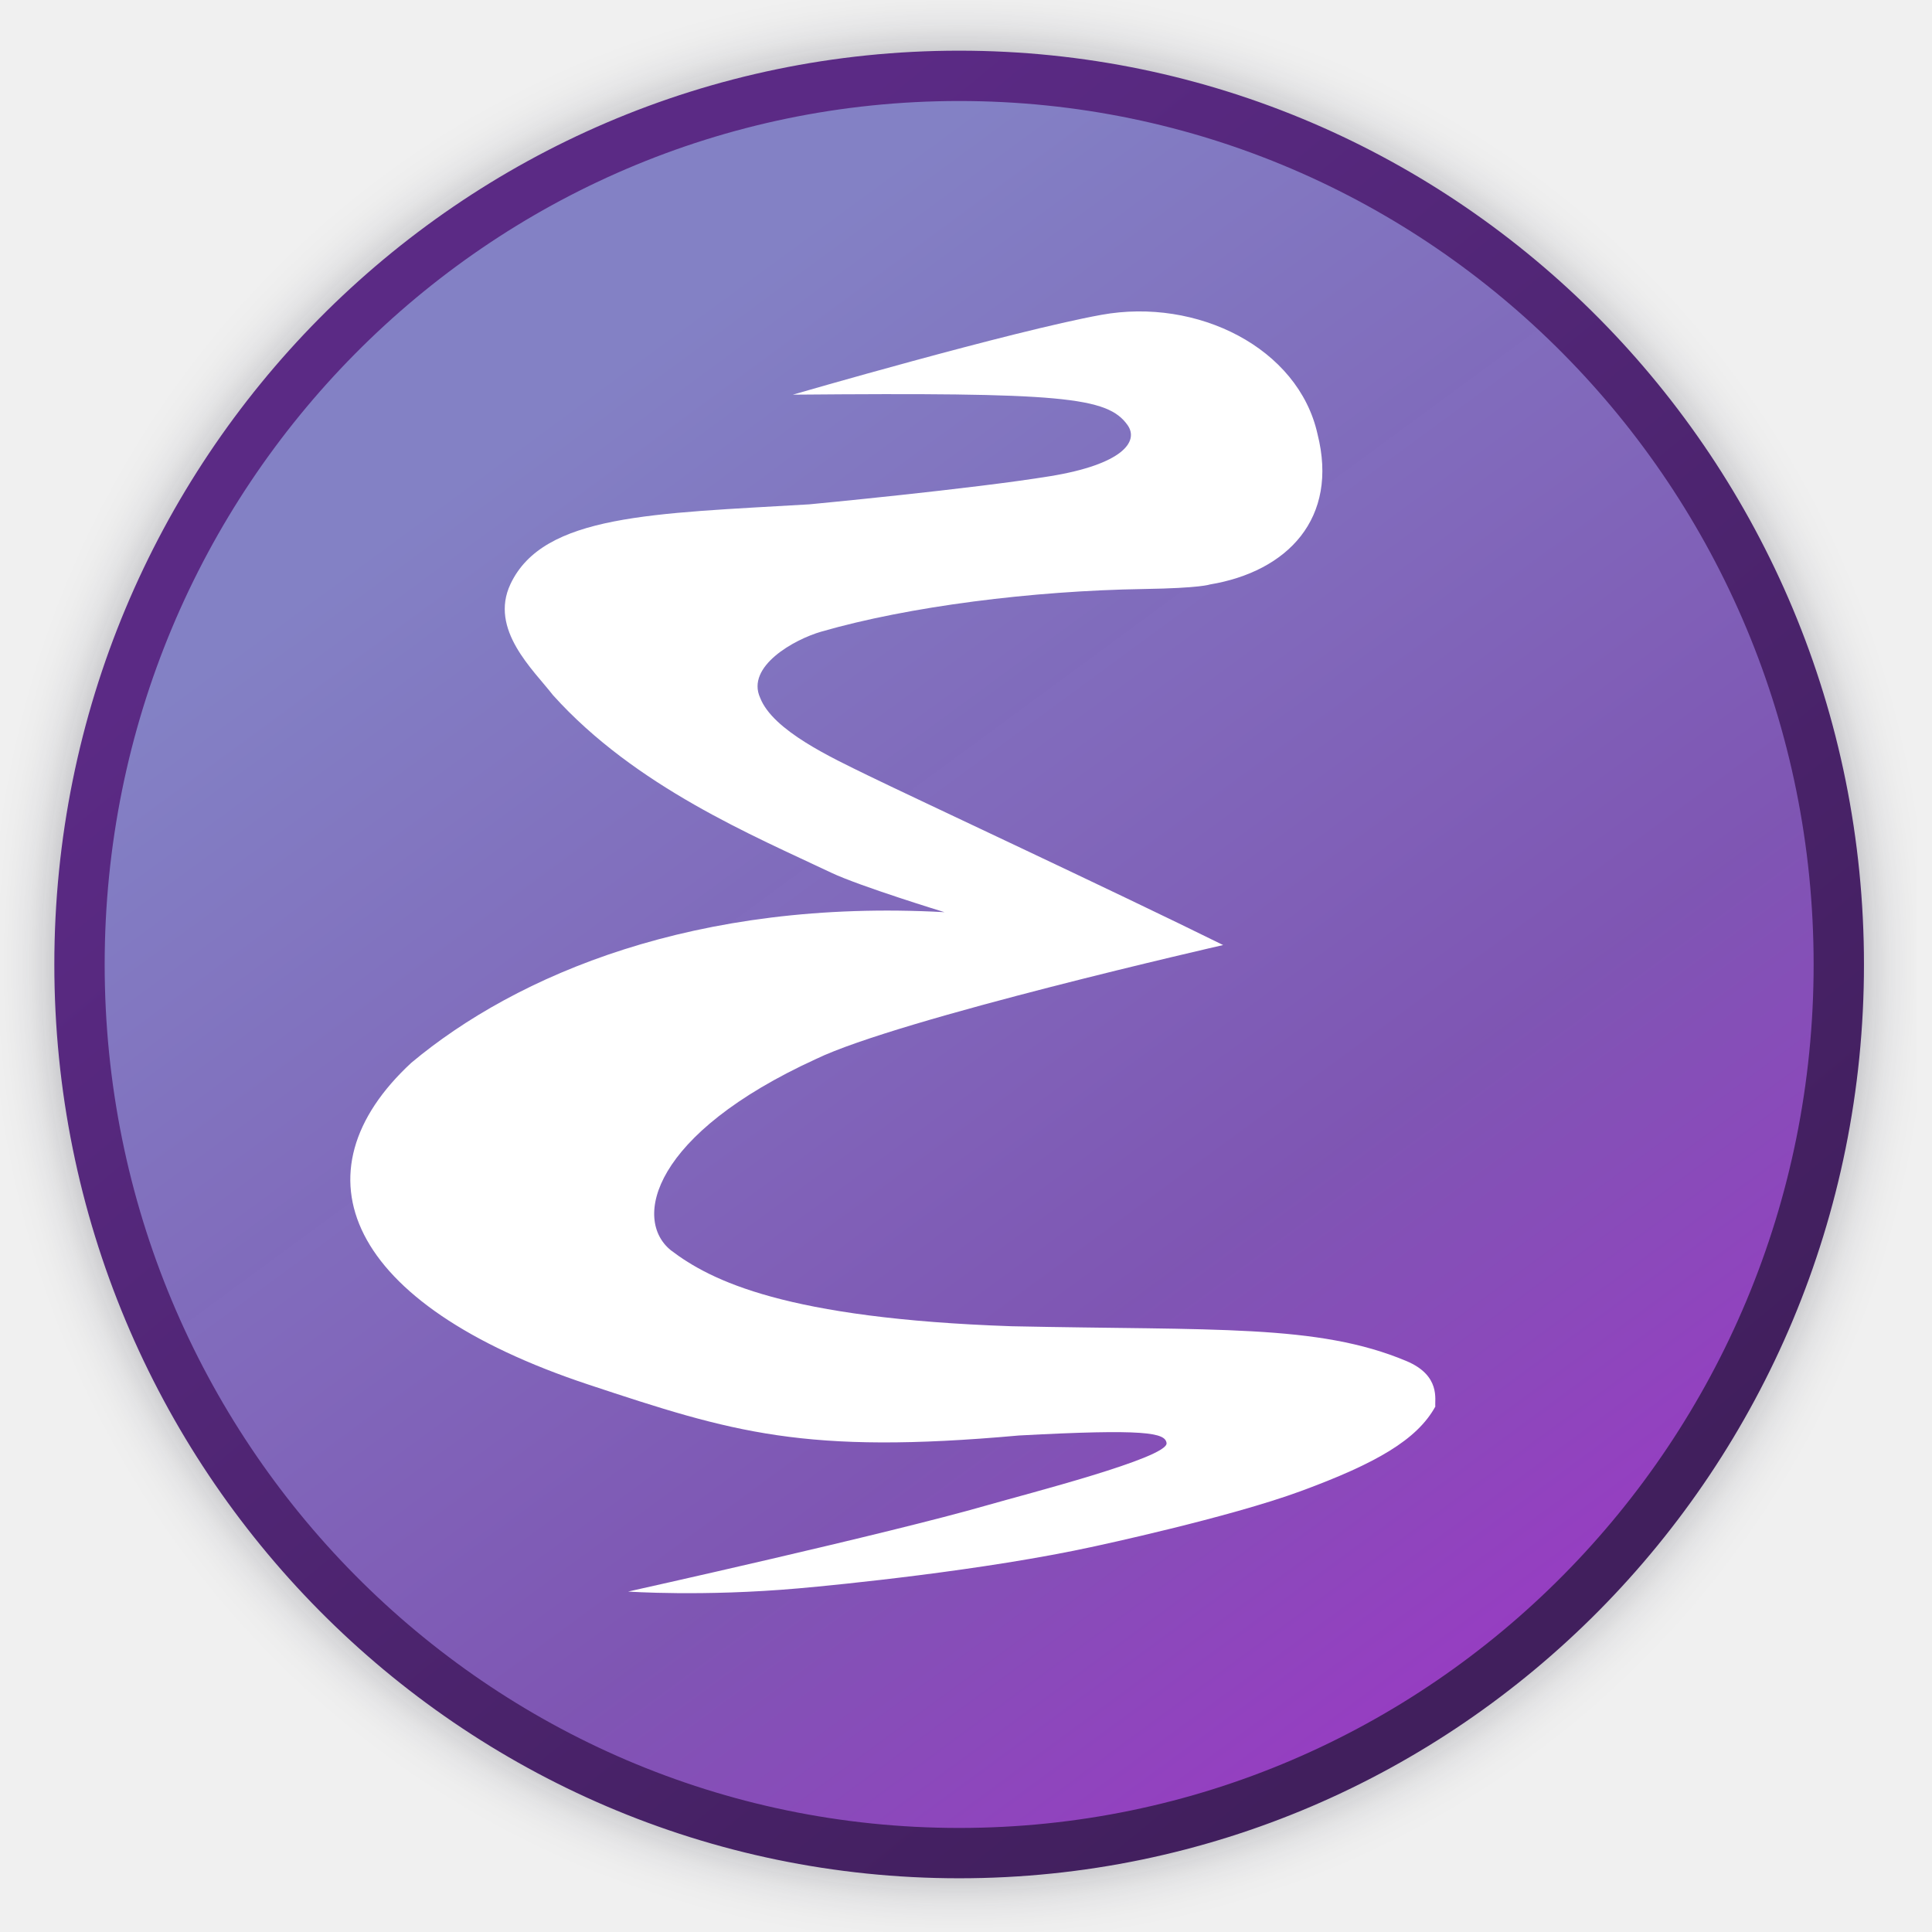
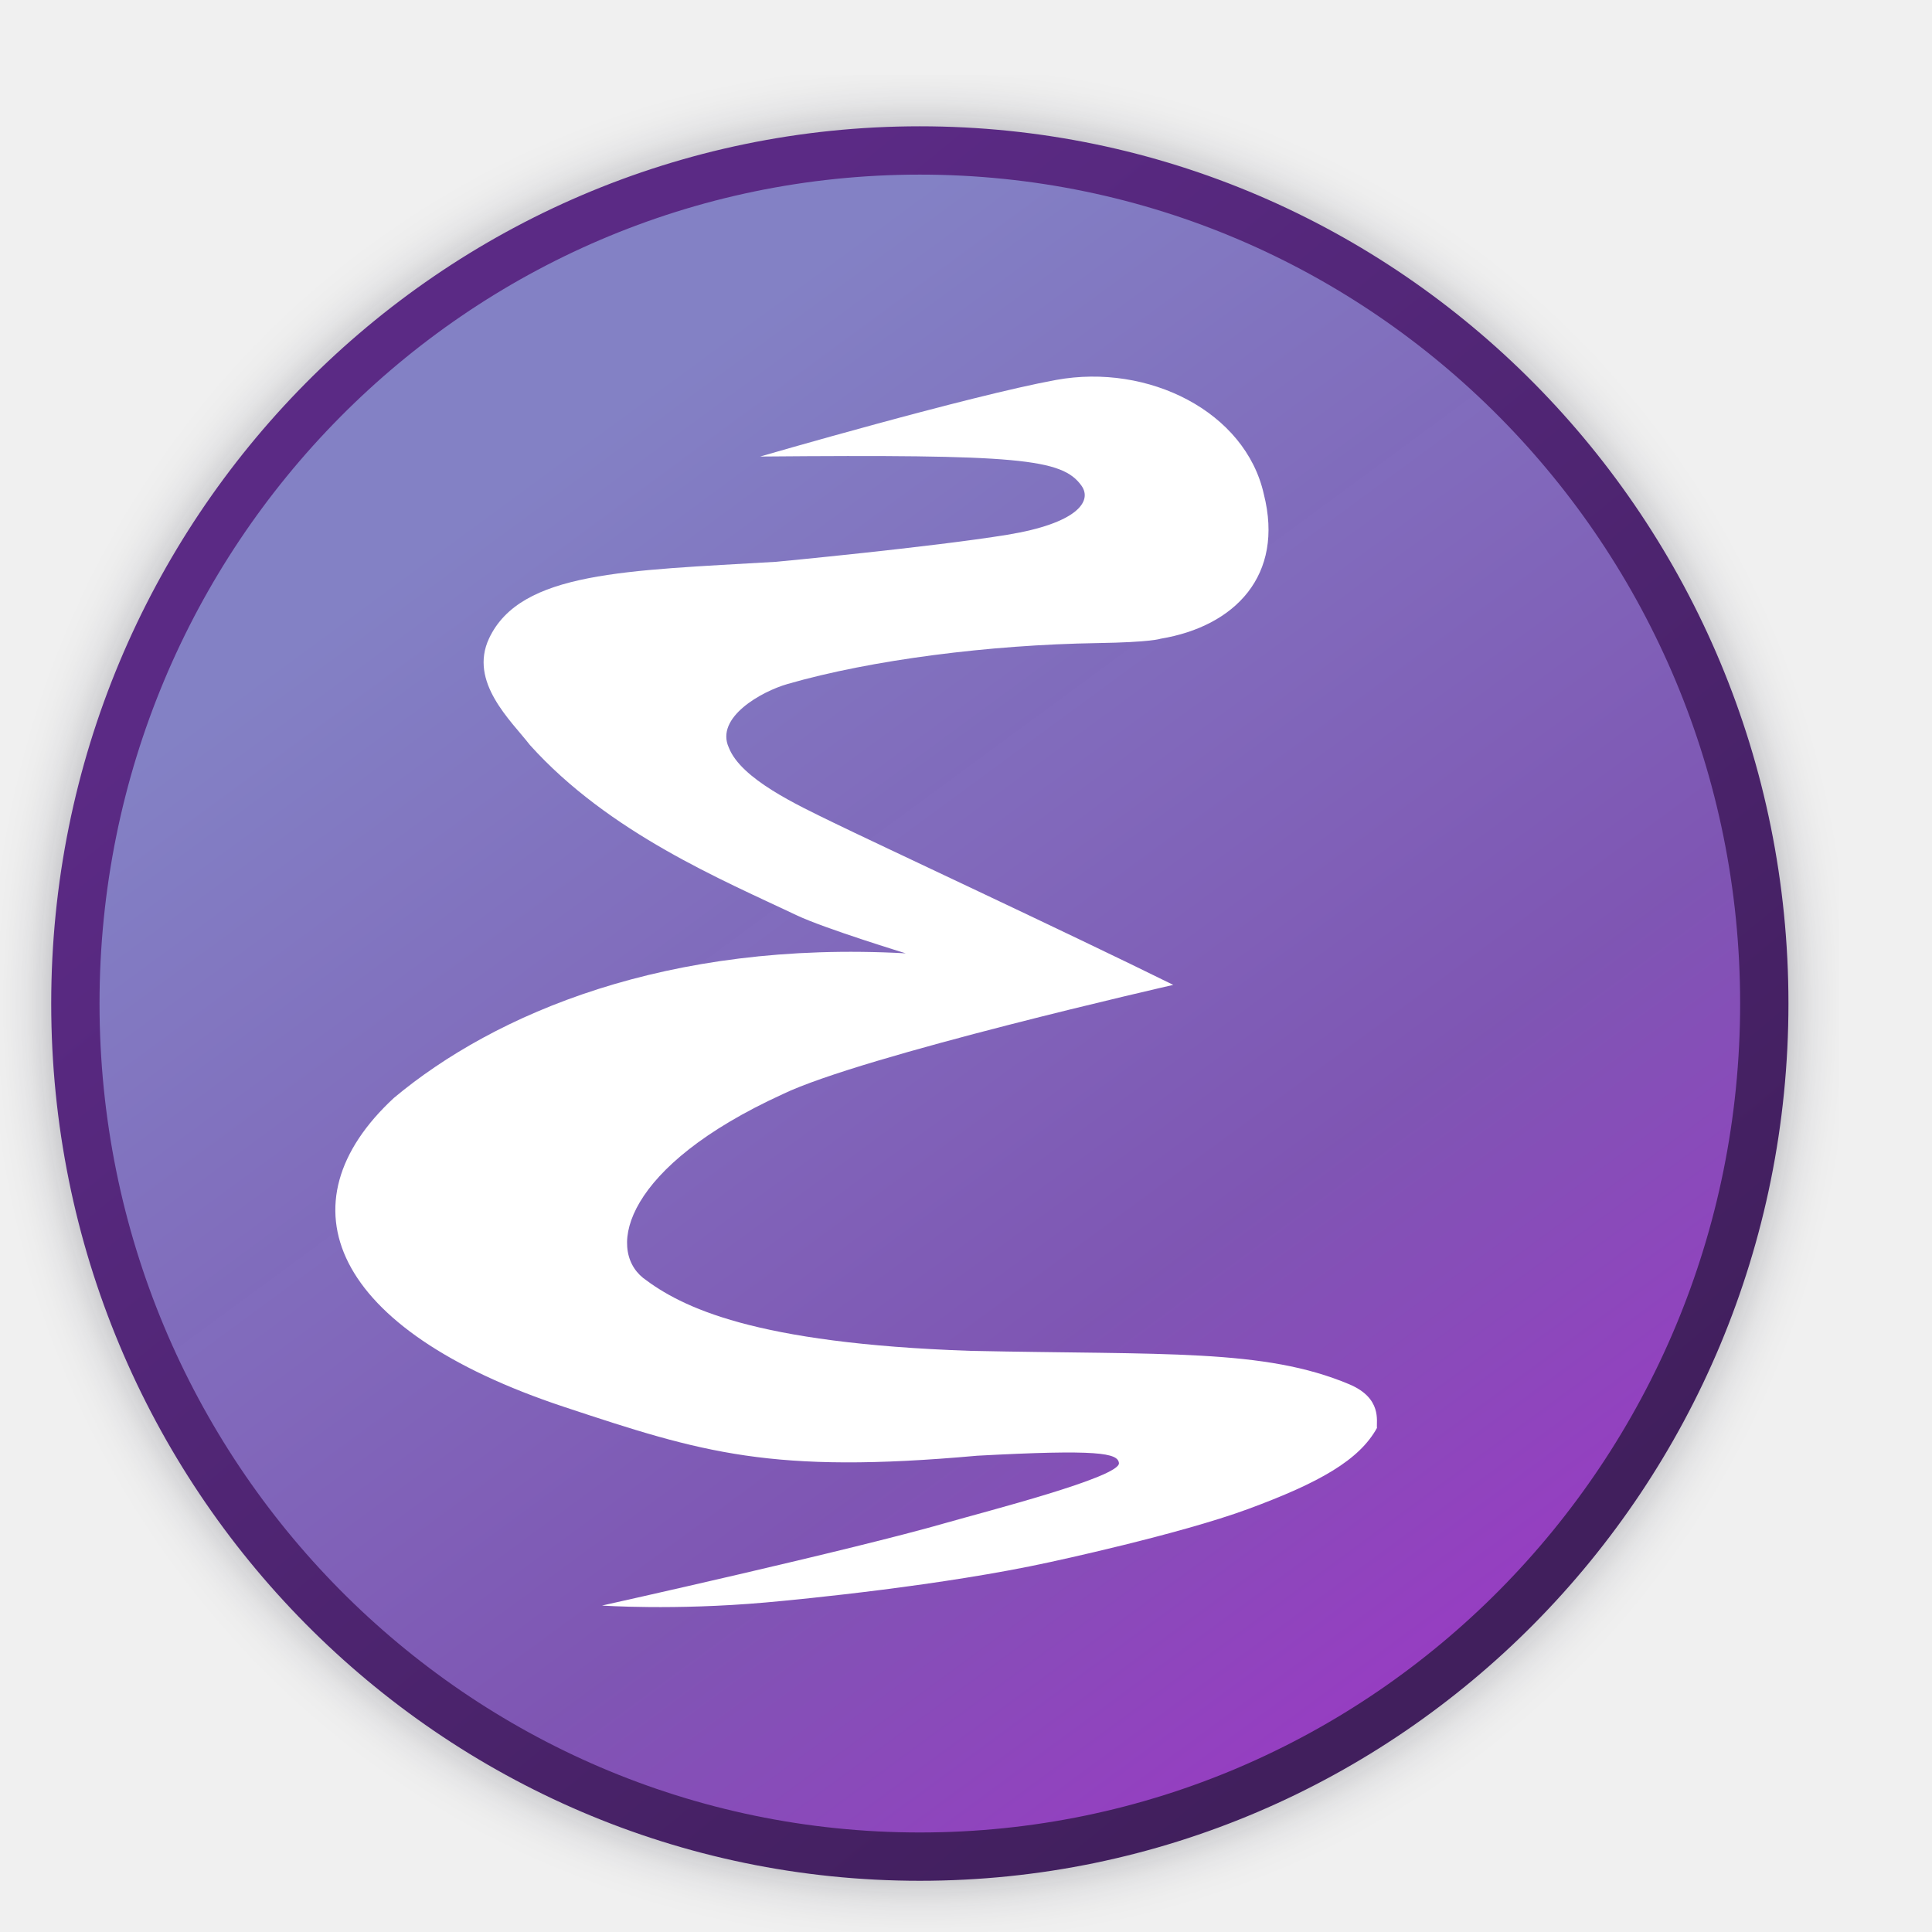
- <svg xmlns="http://www.w3.org/2000/svg" xmlns:xlink="http://www.w3.org/1999/xlink" version="1.0" width="48" height="48" viewBox="0.171 0.201 512 512" id="svg4768" xml:space="preserve">
+ <svg xmlns="http://www.w3.org/2000/svg" xmlns:xlink="http://www.w3.org/1999/xlink" version="1.0" width="100" height="100" viewBox="0.171 0.201 1066.667 1066.667" id="svg4768" xml:space="preserve">
  <defs id="defs4770">
    <linearGradient id="linearGradient4292">
      <stop style="stop-color:#411f5d;stop-opacity:1" offset="0" id="stop4294" />
      <stop style="stop-color:#5b2a85;stop-opacity:1" offset="1" id="stop4296" />
    </linearGradient>
    <linearGradient id="linearGradient4284">
      <stop id="stop4286" style="stop-color:#8381c5;stop-opacity:1" offset="0" />
      <stop offset="0.566" style="stop-color:#7e55b3;stop-opacity:0.996" id="stop4290" />
      <stop id="stop4288" style="stop-color:#a52ecb;stop-opacity:0.992" offset="1" />
    </linearGradient>
    <linearGradient id="linearGradient4898">
      <stop offset="0" style="stop-color:#bab8db;stop-opacity:1" id="stop4278" />
      <stop offset="1" style="stop-color:#5955a9;stop-opacity:0.992" id="stop4280" />
    </linearGradient>
    <linearGradient id="linearGradient3294">
      <stop id="stop3296" style="stop-color:#6376e6;stop-opacity:1" offset="0" />
      <stop id="stop3302" style="stop-color:#222989;stop-opacity:1" offset="0.501" />
      <stop id="stop3298" style="stop-color:#00003d;stop-opacity:1" offset="1" />
    </linearGradient>
    <linearGradient id="linearGradient3284">
      <stop id="stop3286" style="stop-color:#000000;stop-opacity:1" offset="0" />
      <stop id="stop3292" style="stop-color:#000000;stop-opacity:0.498" offset="0.848" />
      <stop id="stop3288" style="stop-color:#000000;stop-opacity:0" offset="1" />
    </linearGradient>
    <linearGradient id="linearGradient3274">
      <stop id="stop3276" style="stop-color:#000000;stop-opacity:1" offset="0" />
      <stop id="stop3278" style="stop-color:#000000;stop-opacity:0" offset="1" />
    </linearGradient>
    <linearGradient id="linearGradient3262">
      <stop id="stop3264" style="stop-color:#000000;stop-opacity:1" offset="0" />
      <stop id="stop3266" style="stop-color:#000000;stop-opacity:0" offset="1" />
    </linearGradient>
    <linearGradient id="linearGradient3242">
      <stop id="stop3244" style="stop-color:#282828;stop-opacity:1" offset="0" />
      <stop id="stop3252" style="stop-color:#808080;stop-opacity:1" offset="0.393" />
      <stop id="stop3246" style="stop-color:#d9d9d9;stop-opacity:1" offset="1" />
    </linearGradient>
    <linearGradient id="linearGradient3202">
      <stop id="stop3204" style="stop-color:#2b2b2b;stop-opacity:1" offset="0" />
      <stop id="stop3250" style="stop-color:#828383;stop-opacity:1" offset="0.5" />
      <stop id="stop3206" style="stop-color:#dadbdb;stop-opacity:1" offset="1" />
    </linearGradient>
    <linearGradient id="linearGradient4966">
      <stop id="stop4968" style="stop-color:#b6b3d8;stop-opacity:1" offset="0" />
      <stop id="stop4970" style="stop-color:#b6b3d8;stop-opacity:0" offset="1" />
    </linearGradient>
    <linearGradient id="linearGradient4938">
      <stop id="stop4940" style="stop-color:#000000;stop-opacity:1" offset="0" />
      <stop id="stop4942" style="stop-color:#000000;stop-opacity:0" offset="1" />
    </linearGradient>
    <linearGradient id="linearGradient4282">
      <stop id="stop4900" style="stop-color:#bab8db;stop-opacity:1" offset="0" />
      <stop id="stop4902" style="stop-color:#5955a9;stop-opacity:0.992" offset="1" />
    </linearGradient>
    <linearGradient id="linearGradient4876">
      <stop id="stop4878" style="stop-color:#d3d2e8;stop-opacity:1" offset="0" />
      <stop id="stop4880" style="stop-color:#5955a9;stop-opacity:0.992" offset="1" />
    </linearGradient>
    <radialGradient cx="20.952" cy="-108.969" r="266.765" fx="20.952" fy="-108.969" id="radialGradient4892" xlink:href="#linearGradient4898" gradientUnits="userSpaceOnUse" gradientTransform="matrix(0.6817439,0,0,0.5905355,-3.852371,-28.93527)" />
    <radialGradient cx="233.888" cy="471.262" r="170.494" fx="233.888" fy="471.262" id="radialGradient4944" xlink:href="#linearGradient4938" gradientUnits="userSpaceOnUse" gradientTransform="matrix(1,0,0,0.1854103,0,383.8849)" />
    <radialGradient cx="299.701" cy="371.764" r="76.696" fx="299.701" fy="371.764" id="radialGradient4972" xlink:href="#linearGradient4966" gradientUnits="userSpaceOnUse" gradientTransform="matrix(1,0,0,0.9121621,0,32.65495)" />
    <radialGradient cx="289.441" cy="390.452" r="17.677" fx="289.441" fy="390.452" id="radialGradient3210" xlink:href="#linearGradient3202" gradientUnits="userSpaceOnUse" gradientTransform="matrix(0.414705,0.3300575,-0.5059004,0.6356454,346.9531,49.47959)" />
    <radialGradient cx="283.507" cy="382.148" r="17.677" fx="283.507" fy="382.148" id="radialGradient3238" xlink:href="#linearGradient3202" gradientUnits="userSpaceOnUse" gradientTransform="matrix(0.414705,0.3300575,-0.5059004,0.6356454,448.4101,-65.39807)" />
-     <radialGradient cx="418.456" cy="181.19" r="63.069" fx="418.456" fy="181.19" id="radialGradient3248" xlink:href="#linearGradient3242" gradientUnits="userSpaceOnUse" gradientTransform="matrix(-6.5565014e-2,-5.9721765e-2,1.687102,-1.85217,171.9077,540.5147)" />
-     <radialGradient cx="354.517" cy="357.336" r="33.712" fx="354.517" fy="357.336" id="radialGradient3268" xlink:href="#linearGradient3262" gradientUnits="userSpaceOnUse" gradientTransform="matrix(0.4055116,-3.3440123e-2,0.1034174,4.398869,177.2325,-1191.665)" />
+     <radialGradient cx="418.456" cy="181.19" r="63.069" fx="418.456" fy="181.19" id="radialGradient3248" xlink:href="#linearGradient3242" gradientUnits="userSpaceOnUse" gradientTransform="matrix(-0.06556501,-0.05972176,1.687102,-1.85217,171.9077,540.5147)" />
+     <radialGradient cx="354.517" cy="357.336" r="33.712" fx="354.517" fy="357.336" id="radialGradient3268" xlink:href="#linearGradient3262" gradientUnits="userSpaceOnUse" gradientTransform="matrix(0.4055116,-0.03344012,0.1034174,4.398869,177.2325,-1191.665)" />
    <radialGradient cx="510.585" cy="223.555" r="132.283" fx="510.585" fy="223.555" id="radialGradient3280" xlink:href="#linearGradient3274" gradientUnits="userSpaceOnUse" gradientTransform="matrix(-0.1339874,-0.1146812,0.3079048,-0.3597394,444.2359,395.0385)" />
-     <radialGradient cx="284.467" cy="-158.178" r="110.297" fx="284.467" fy="-158.178" id="radialGradient3290" xlink:href="#linearGradient3284" gradientUnits="userSpaceOnUse" gradientTransform="matrix(-1.249757,1.37983,-9.6289463e-2,-7.2974479e-2,674.3826,-70.59068)" />
-     <radialGradient cx="425.51" cy="356.623" r="143.342" fx="425.51" fy="356.623" id="radialGradient3300" xlink:href="#linearGradient3294" gradientUnits="userSpaceOnUse" gradientTransform="matrix(-0.1008165,-8.0872321e-2,1.074531,-1.339525,13.84329,784.7929)" />
-     <linearGradient xlink:href="#linearGradient4284" id="linearGradient4274" x1="-122.202" y1="-161.851" x2="236.614" y2="300.74" gradientUnits="userSpaceOnUse" spreadMethod="pad" gradientTransform="matrix(0.8738584,0,0,0.8281806,245.2406,249.1841)" />
-     <linearGradient xlink:href="#linearGradient4292" id="linearGradient4298" x1="447.809" y1="396.607" x2="173.945" y2="66.018" gradientUnits="userSpaceOnUse" gradientTransform="matrix(0.9868496,0,0,0.9868496,2.267373,1.427735)" />
+     <radialGradient cx="284.467" cy="-158.178" r="110.297" fx="284.467" fy="-158.178" id="radialGradient3290" xlink:href="#linearGradient3284" gradientUnits="userSpaceOnUse" gradientTransform="matrix(-1.249757,1.37983,-0.09628946,-0.07297448,674.3826,-70.59068)" />
+     <radialGradient cx="425.51" cy="356.623" r="143.342" fx="425.51" fy="356.623" id="radialGradient3300" xlink:href="#linearGradient3294" gradientUnits="userSpaceOnUse" gradientTransform="matrix(-0.1008165,-0.08087232,1.074531,-1.339525,13.84329,784.7929)" />
+     <linearGradient xlink:href="#linearGradient4284" id="linearGradient4274" x1="-122.202" y1="-161.851" x2="236.614" y2="300.74" gradientUnits="userSpaceOnUse" spreadMethod="pad" gradientTransform="matrix(1.747717,0,0,1.656361,489.7832,541.0353)" />
+     <linearGradient xlink:href="#linearGradient4292" id="linearGradient4298" x1="447.809" y1="396.607" x2="173.945" y2="66.018" gradientUnits="userSpaceOnUse" gradientTransform="matrix(1.973699,0,0,1.973699,3.836833,45.5226)" />
    <filter style="color-interpolation-filters:sRGB" id="filter4350" x="-0.045" width="1.089" y="-0.044" height="1.088">
      <feGaussianBlur stdDeviation="8.785" id="feGaussianBlur4352" />
    </filter>
    <filter style="color-interpolation-filters:sRGB" id="filter4354">
      <feGaussianBlur stdDeviation="8.785" id="feGaussianBlur4356" />
    </filter>
    <filter style="color-interpolation-filters:sRGB" id="filter4358">
      <feGaussianBlur stdDeviation="8.785" id="feGaussianBlur4360" />
    </filter>
  </defs>
-   <path style="opacity:0.405;fill:#211f46;fill-opacity:0.996;stroke:#0a0b1b;stroke-width:8.533;stroke-miterlimit:4;stroke-dasharray:none;stroke-opacity:1;filter:url(#filter4350)" id="path4351" d="m 491.669,257.759 c 0,131.794 -105.76,238.635 -236.222,238.635 -130.462,0 -236.222,-106.84 -236.222,-238.635 0,-131.794 105.76,-238.635 236.222,-238.635 130.462,0 236.222,106.84 236.222,238.635 z" transform="matrix(0.9868496,0,0,0.9868496,2.267373,1.427735)" />
-   <path d="m 487.471,255.797 c 0,130.061 -104.369,235.497 -233.115,235.497 -128.746,0 -233.115,-105.435 -233.115,-235.497 0,-130.061 104.369,-235.497 233.115,-235.497 128.746,0 233.115,105.435 233.115,235.497 z" id="path4864" style="opacity:1;fill:url(#linearGradient4274);fill-opacity:1;stroke:url(#linearGradient4298);stroke-width:13.338;stroke-miterlimit:4;stroke-dasharray:none;stroke-opacity:1" />
-   <path d="m 166.626,421.98 c 0,0 19.739,1.396 45.131,-0.842 10.283,-0.906 49.327,-4.741 78.517,-11.143 0,0 35.59,-7.617 54.63,-14.633 19.923,-7.342 30.764,-13.573 35.643,-22.402 -0.213,-1.809 1.502,-8.224 -7.685,-12.078 -23.489,-9.852 -50.73,-8.07 -104.634,-9.213 -59.777,-2.054 -79.663,-12.06 -90.256,-20.118 -10.158,-8.175 -5.05,-30.793 38.474,-50.715 21.924,-10.609 107.871,-30.187 107.871,-30.187 -28.945,-14.307 -82.919,-39.459 -94.013,-44.89 -9.731,-4.763 -25.303,-11.936 -28.678,-20.614 -3.827,-8.331 9.038,-15.507 16.225,-17.562 23.145,-6.676 55.818,-10.825 85.555,-11.291 14.947,-0.234 17.373,-1.196 17.373,-1.196 20.624,-3.421 34.201,-17.532 28.545,-39.879 -5.078,-22.81 -31.862,-36.214 -57.314,-31.574 -23.968,4.37 -81.738,21.15 -81.738,21.15 71.408,-0.618 83.359,0.574 88.697,8.037 3.152,4.407 -1.432,10.451 -20.476,13.561 -20.733,3.386 -63.831,7.464 -63.831,7.464 -41.345,2.455 -70.468,2.62 -79.203,21.113 -5.707,12.082 6.085,22.763 11.254,29.449 21.841,24.289 53.388,37.389 73.695,47.036 7.641,3.63 30.059,10.484 30.059,10.484 -65.878,-3.623 -113.4,16.605 -141.276,39.896 -31.529,29.163 -17.581,63.924 47.012,85.327 38.152,12.642 57.072,18.587 113.982,13.462 33.52,-1.807 38.804,-0.732 39.138,2.019 0.47,3.872 -37.231,13.492 -47.524,16.461 -26.185,7.553 -94.828,22.804 -95.171,22.878 z" id="path4839" style="fill:#ffffff;fill-opacity:1;fill-rule:evenodd;stroke:#000000;stroke-width:0;stroke-linecap:butt;stroke-linejoin:miter;stroke-miterlimit:4;stroke-dasharray:none;stroke-opacity:1" />
-   <rect width="512" height="512" x="0.171" y="0.201" id="rect4772" style="fill:none;display:none" />
-   <g id="g4788" style="display:none">
+   <path style="opacity:0.405;fill:#211f46;fill-opacity:0.996;stroke:#0a0b1b;stroke-width:8.533;stroke-miterlimit:4;stroke-dasharray:none;stroke-opacity:1;filter:url(#filter4350)" id="path4351" d="m 491.669,257.759 c 0,131.794 -105.76,238.635 -236.222,238.635 -130.462,0 -236.222,-106.84 -236.222,-238.635 0,-131.794 105.76,-238.635 236.222,-238.635 130.462,0 236.222,106.84 236.222,238.635 z" transform="matrix(1.973699,0,0,1.973699,3.836833,45.5226)" />
+   <path d="m 974.244,554.262 c 0,260.122 -208.738,470.993 -466.23,470.993 -257.492,0 -466.23,-210.871 -466.23,-470.993 0,-260.122 208.738,-470.993 466.23,-470.993 257.492,0 466.23,210.871 466.23,470.993 z" id="path4864" style="opacity:1;fill:url(#linearGradient4274);fill-opacity:1;stroke:url(#linearGradient4298);stroke-width:26.676;stroke-miterlimit:4;stroke-dasharray:none;stroke-opacity:1" />
+   <path d="m 332.553,886.628 c 0,0 39.477,2.793 90.262,-1.683 20.567,-1.813 98.653,-9.483 157.034,-22.286 0,0 71.18,-15.233 109.26,-29.267 39.845,-14.684 61.527,-27.146 71.287,-44.805 -0.426,-3.618 3.005,-16.449 -15.37,-24.156 C 698.049,744.727 643.566,748.291 535.759,746.006 416.204,741.898 376.433,721.886 355.248,705.769 334.932,689.419 345.147,644.184 432.196,604.339 c 43.849,-21.218 215.741,-60.374 215.741,-60.374 -57.89,-28.614 -165.837,-78.918 -188.027,-89.78 -19.461,-9.527 -50.606,-23.872 -57.357,-41.227 -7.654,-16.662 18.077,-31.015 32.45,-35.125 46.29,-13.352 111.636,-21.651 171.11,-22.582 29.894,-0.468 34.747,-2.392 34.747,-2.392 41.248,-6.842 68.403,-35.063 57.089,-79.758 -10.157,-45.621 -63.724,-72.427 -114.628,-63.147 -47.937,8.739 -163.476,42.3 -163.476,42.3 142.815,-1.236 166.719,1.148 177.394,16.074 6.305,8.815 -2.865,20.901 -40.953,27.122 -41.466,6.772 -127.663,14.928 -127.663,14.928 -82.69,4.911 -140.936,5.239 -158.406,42.226 -11.413,24.164 12.171,45.527 22.508,58.899 43.681,48.578 106.776,74.778 147.39,94.071 15.281,7.259 60.117,20.968 60.117,20.968 -131.756,-7.247 -226.801,33.211 -282.553,79.792 -63.058,58.325 -35.163,127.847 94.025,170.654 76.303,25.283 114.145,37.174 227.963,26.925 67.04,-3.613 77.608,-1.463 78.276,4.038 0.941,7.745 -74.462,26.983 -95.048,32.921 -52.371,15.106 -189.655,45.609 -190.343,45.757 z" id="path4839" style="fill:#ffffff;fill-opacity:1;fill-rule:evenodd;stroke:#000000;stroke-width:0;stroke-linecap:butt;stroke-linejoin:miter;stroke-miterlimit:4;stroke-dasharray:none;stroke-opacity:1" />
+   <rect width="512" height="512" x="253.829" y="298.665" id="rect4772" style="display:none;fill:none" />
+   <g id="g4788" style="display:none" transform="translate(253.658,298.4644)">
    <g id="g4790" style="display:inline" />
  </g>
-   <g id="g4806" style="display:none">
+   <g id="g4806" style="display:none" transform="translate(253.658,298.4644)">
    <g id="g4808" style="display:inline">
-       <path d="M 349.098,256.651 C 348.833,256.397 386.735,284.256 388.519,281.663 C 394.881,272.411 470.565,188.526 473.303,165.427 C 473.545,163.424 472.787,161.331 472.787,161.331 C 472.787,161.331 471.597,161.187 466.462,157.017 C 463.77,154.825 460.979,152.436 460.979,152.436 C 444.925,153.434 403.094,193.995 349.917,256.004" id="path4810" style="fill:#050505;display:none" />
+       <path d="m 349.098,256.651 c -0.265,-0.254 37.637,27.605 39.421,25.012 6.362,-9.252 82.046,-93.137 84.784,-116.236 0.242,-2.003 -0.516,-4.096 -0.516,-4.096 0,0 -1.19,-0.144 -6.325,-4.314 -2.692,-2.192 -5.483,-4.581 -5.483,-4.581 -16.054,0.998 -57.885,41.559 -111.062,103.568" id="path4810" style="display:none;fill:#050505" />
    </g>
  </g>
-   <g id="g4796" style="opacity:0.405;stroke:none;filter:url(#filter4354)" transform="matrix(0.9868496,0,0,0.9868496,2.267373,1.427735)">
+   <g id="g4796" style="opacity:0.405;stroke:none;filter:url(#filter4354)" transform="matrix(1.973699,0,0,1.973699,3.836833,45.5226)">
    <g id="g4800" style="stroke:none" />
  </g>
-   <g id="g4774" style="opacity:0.405;filter:url(#filter4358)" transform="matrix(0.9868496,0,0,0.9868496,2.267373,1.427735)" />
+   <g id="g4774" style="opacity:0.405;filter:url(#filter4358)" transform="matrix(1.973699,0,0,1.973699,3.836833,45.5226)" />
</svg>
